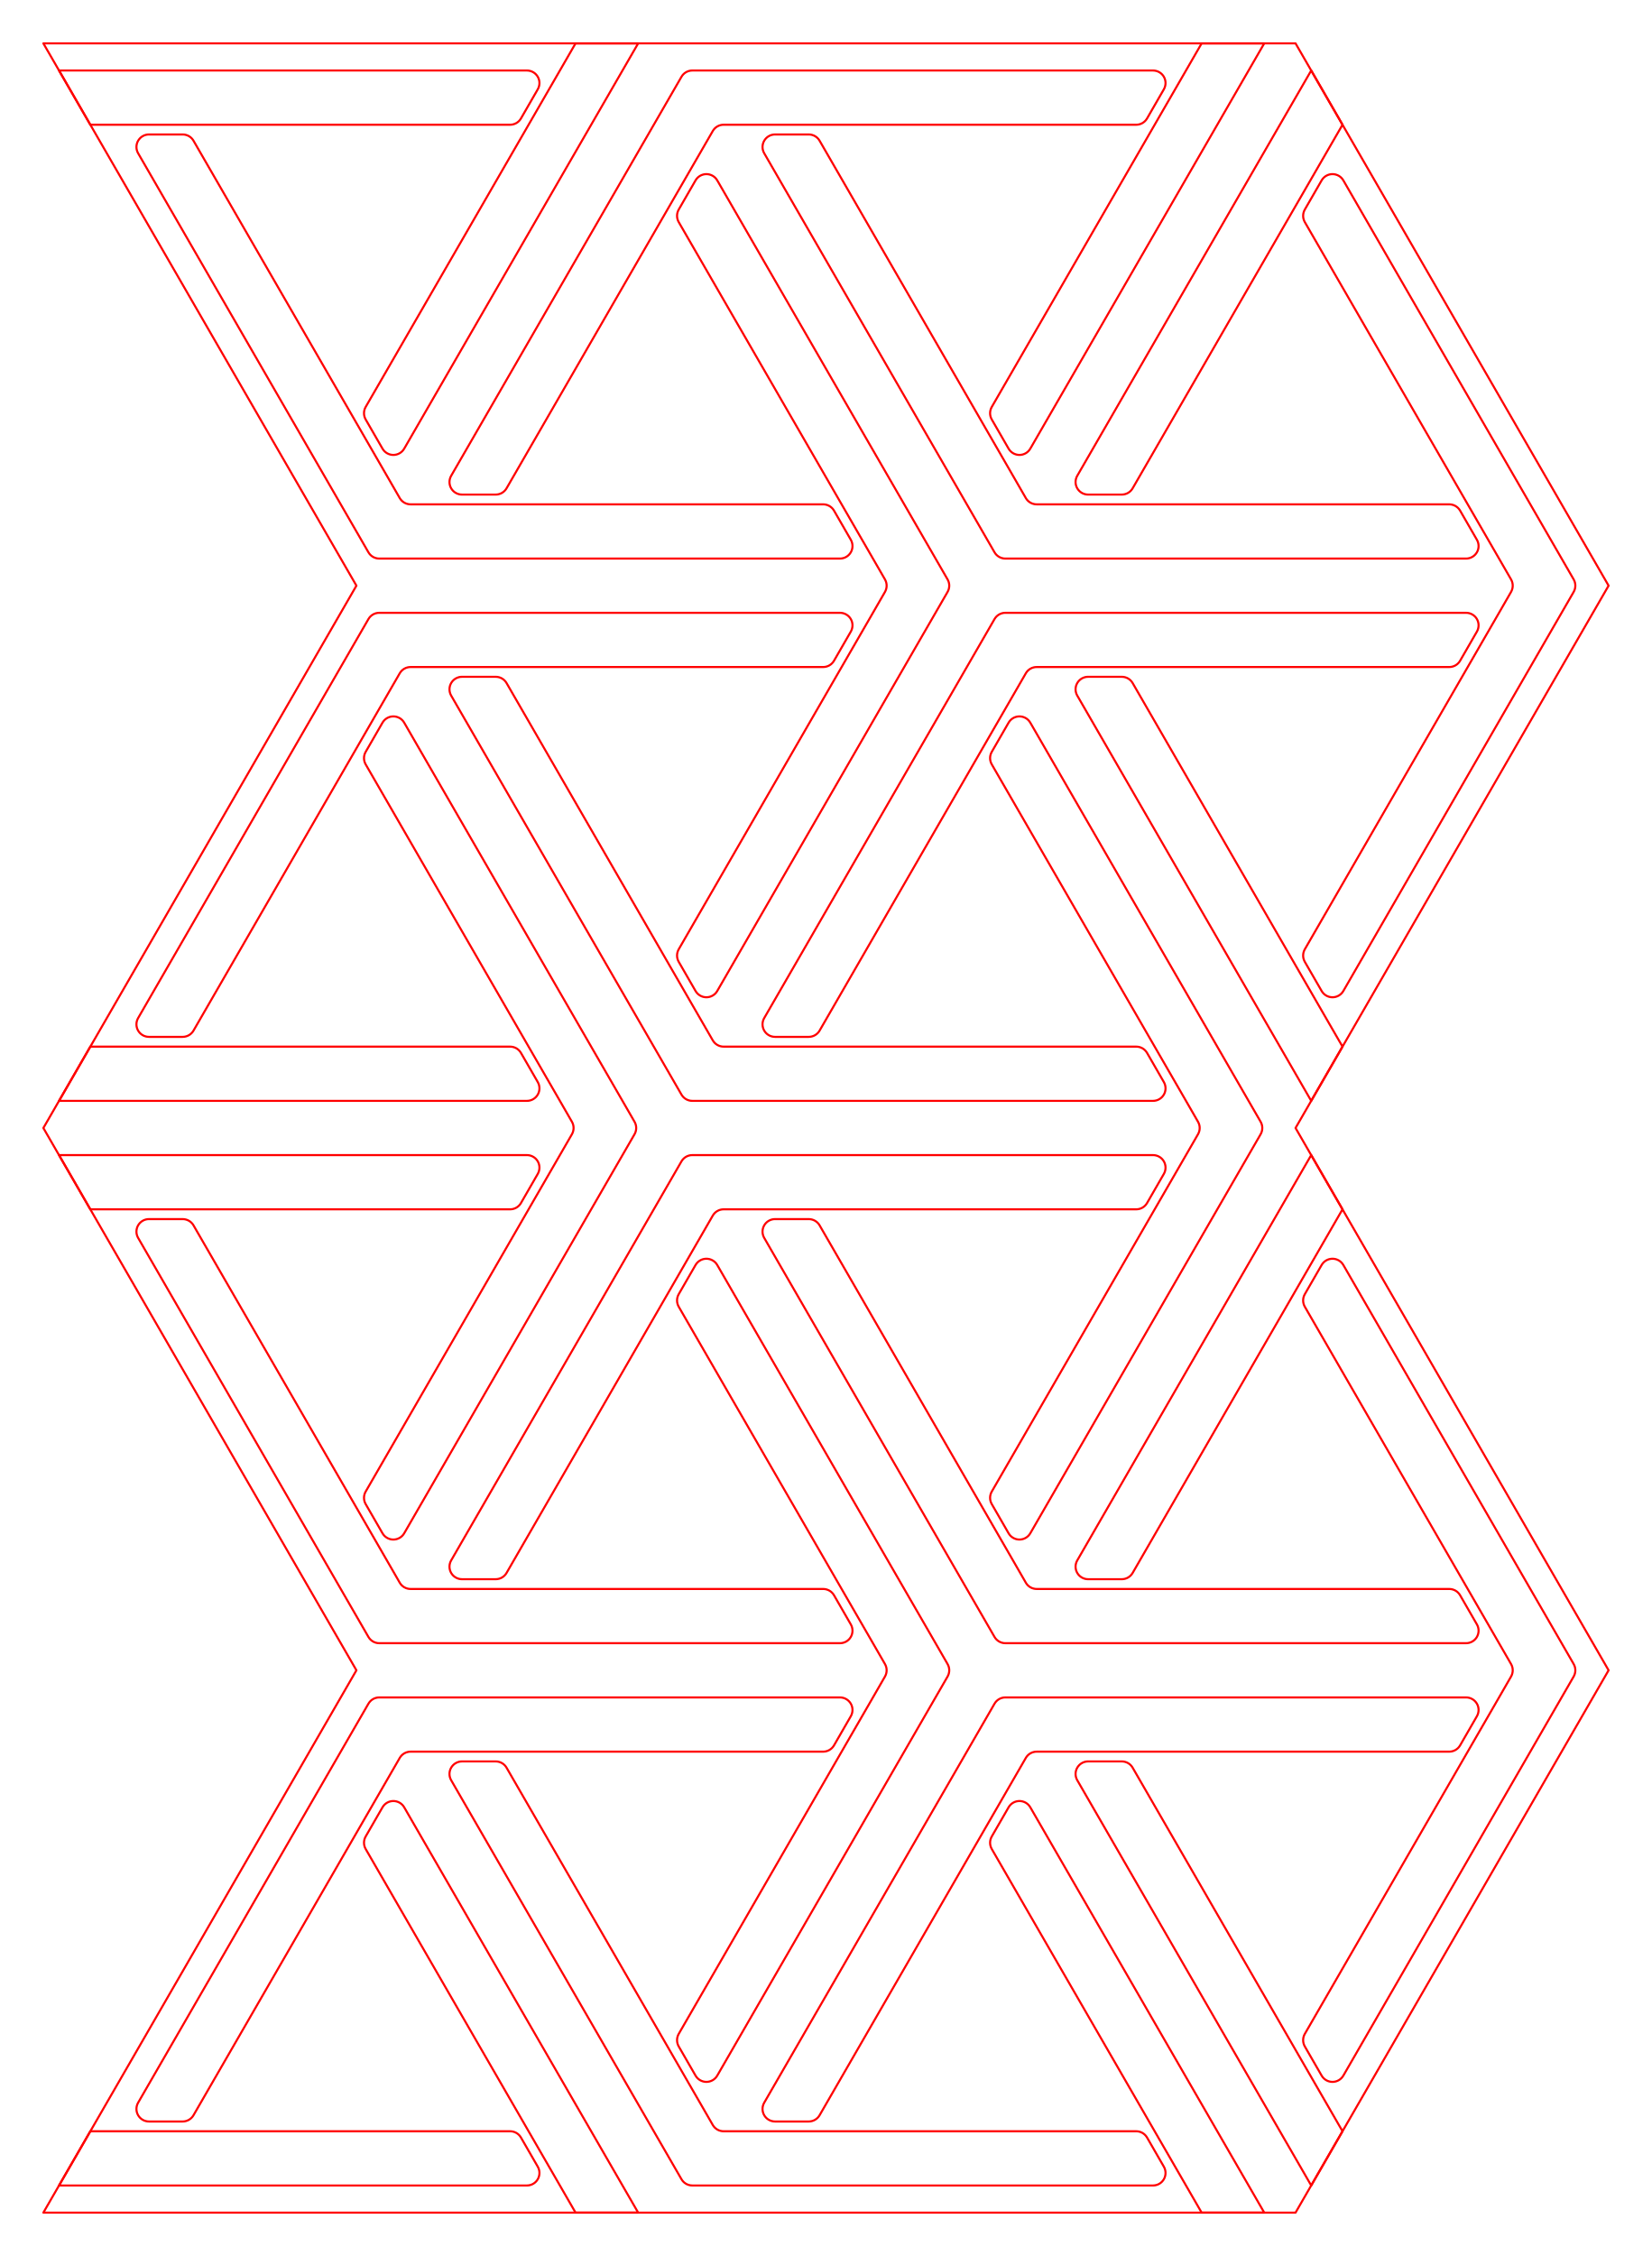
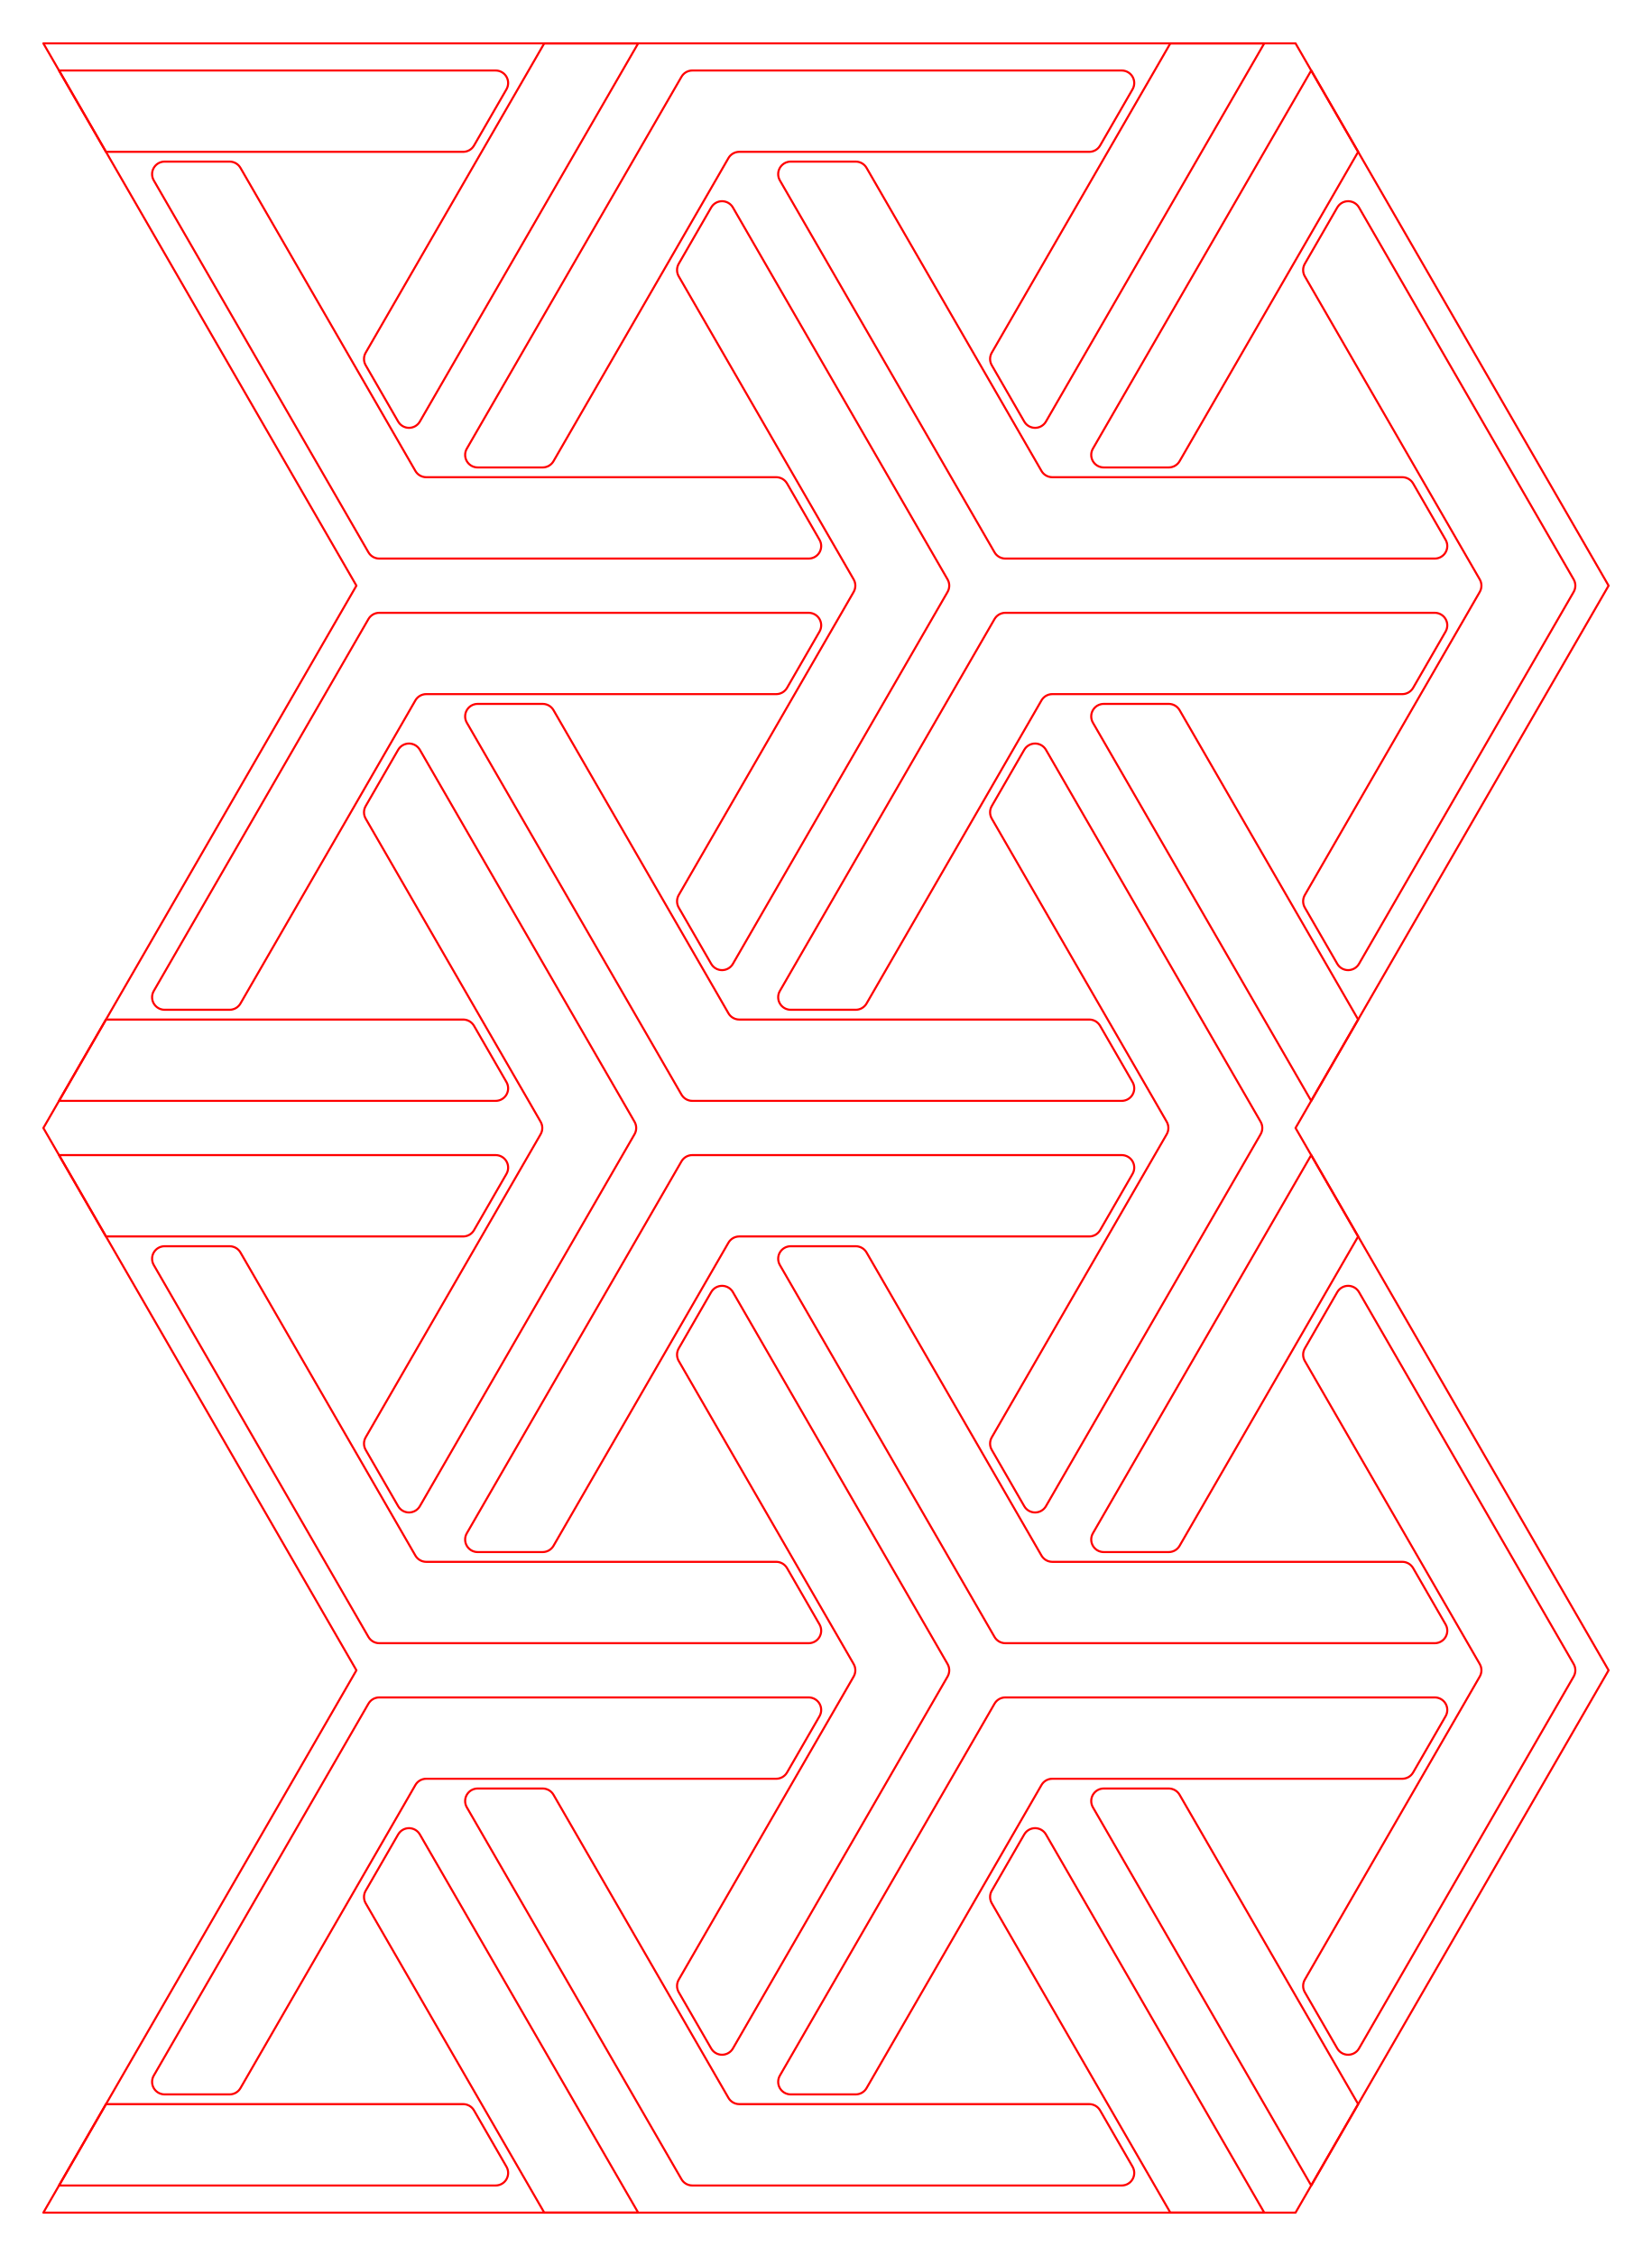
<svg xmlns="http://www.w3.org/2000/svg" version="1.1" viewBox="-1.039 -1.039 39.578 54.04">
  <g id="cut" fill="none" stroke="#FF0000" stroke-width="0.05" stroke-linecap="round" stroke-linejoin="round">
    <path d="M 30 25.981 L 37.5 38.971 L 30 51.962 L 15 51.962 L 0 51.962 L 7.5 38.971 L 0 25.981 L 7.5 12.99 L 0 0 L 15 0 L 30 0 L 37.5 12.99 Z" />
-     <path d="M 18.682 14.939 L 10.875 14.939 L 9.375 14.939 L 8.798 14.939 A 0.3 0.3 0 0 0 8.538 15.089 L 8.25 15.588 A 0.3 0.3 0 0 0 8.25 15.588 L 7.5 16.887 A 0.3 0.3 0 0 1 7.5 16.887 L 3.597 23.648 A 0.3 0.3 0 0 1 3.337 23.798 L 2.53 23.798 A 0.3 0.3 0 0 1 2.27 23.348 L 7.788 13.79 A 0.3 0.3 0 0 1 8.048 13.64 L 19.085 13.64 A 0.3 0.3 0 0 1 19.345 14.09 L 18.942 14.789 A 0.3 0.3 0 0 1 18.682 14.939 Z" />
-     <path d="M 15.625 22.699 L 15.222 22 A 0.3 0.3 0 0 1 15.222 21.7 L 19.125 14.939 L 19.875 13.64 A 0.3 0.3 0 0 0 19.875 13.64 L 20.163 13.14 A 0.3 0.3 0 0 0 20.163 12.84 L 19.875 12.341 A 0.3 0.3 0 0 0 19.875 12.341 L 19.125 11.042 L 15.222 4.281 A 0.3 0.3 0 0 1 15.222 3.981 L 15.625 3.282 A 0.3 0.3 0 0 1 16.145 3.282 L 21.663 12.84 A 0.3 0.3 0 0 1 21.663 13.14 L 16.145 22.699 A 0.3 0.3 0 0 1 15.625 22.699 Z" />
-     <path d="M 22.788 13.79 L 17.27 23.348 A 0.3 0.3 0 0 0 17.53 23.798 L 18.337 23.798 A 0.3 0.3 0 0 0 18.597 23.648 L 22.5 16.887 A 0.3 0.3 0 0 0 22.5 16.887 L 23.25 15.588 A 0.3 0.3 0 0 1 23.25 15.588 L 23.538 15.089 A 0.3 0.3 0 0 1 23.798 14.939 L 24.375 14.939 L 25.875 14.939 L 33.682 14.939 A 0.3 0.3 0 0 0 33.942 14.789 L 34.345 14.09 A 0.3 0.3 0 0 0 34.085 13.64 L 23.048 13.64 A 0.3 0.3 0 0 0 22.788 13.79 Z" />
-     <path d="M 3.375 1.949 L 1.875 1.949 L 1.125 1.949 L 0.375 0.65 L 11.585 0.65 A 0.3 0.3 0 0 1 11.845 1.1 L 11.442 1.799 A 0.3 0.3 0 0 1 11.182 1.949 L 3.375 1.949 Z" />
-     <path d="M 26.845 24.881 L 26.442 24.182 A 0.3 0.3 0 0 0 26.182 24.032 L 18.375 24.032 L 16.875 24.032 L 16.298 24.032 A 0.3 0.3 0 0 1 16.038 23.882 L 15.75 23.383 L 15 22.084 A 0.3 0.3 0 0 1 15 22.084 L 11.097 15.323 A 0.3 0.3 0 0 0 10.837 15.173 L 10.03 15.173 A 0.3 0.3 0 0 0 9.77 15.623 L 15.288 25.181 A 0.3 0.3 0 0 0 15.548 25.331 L 26.585 25.331 A 0.3 0.3 0 0 0 26.845 24.881 Z" />
-     <path d="M 29.163 25.831 L 23.645 16.272 A 0.3 0.3 0 0 0 23.125 16.272 L 22.722 16.971 A 0.3 0.3 0 0 0 22.722 17.271 L 26.625 24.032 A 0.3 0.3 0 0 0 26.625 24.032 L 27.375 25.331 L 27.663 25.831 A 0.3 0.3 0 0 1 27.663 26.131 L 27.375 26.63 L 26.625 27.929 A 0.3 0.3 0 0 0 26.625 27.929 L 22.722 34.69 A 0.3 0.3 0 0 0 22.722 34.99 L 23.125 35.689 A 0.3 0.3 0 0 0 23.645 35.689 L 29.163 26.131 A 0.3 0.3 0 0 0 29.163 25.831 Z" />
-     <path d="M 30.375 25.331 L 24.77 15.623 A 0.3 0.3 0 0 1 25.03 15.173 L 25.837 15.173 A 0.3 0.3 0 0 1 26.097 15.323 L 30 22.084 A 0.3 0.3 0 0 0 30 22.084 L 30.75 23.383 L 31.125 24.032 L 30.375 25.331 Z" />
-     <path d="M 30.625 22.699 L 30.222 22 A 0.3 0.3 0 0 1 30.222 21.7 L 34.125 14.939 L 34.875 13.64 L 35.163 13.14 A 0.3 0.3 0 0 0 35.163 12.84 L 34.875 12.341 L 34.125 11.042 L 30.222 4.281 A 0.3 0.3 0 0 1 30.222 3.981 L 30.625 3.282 A 0.3 0.3 0 0 1 31.145 3.282 L 36.663 12.84 A 0.3 0.3 0 0 1 36.663 13.14 L 31.145 22.699 A 0.3 0.3 0 0 1 30.625 22.699 Z" />
-     <path d="M 7.788 38.172 L 2.27 28.613 A 0.3 0.3 0 0 1 2.53 28.163 L 3.337 28.163 A 0.3 0.3 0 0 1 3.597 28.313 L 7.5 35.074 A 0.3 0.3 0 0 1 7.5 35.074 L 8.25 36.373 A 0.3 0.3 0 0 0 8.25 36.373 L 8.538 36.873 A 0.3 0.3 0 0 0 8.798 37.023 L 9.375 37.023 L 10.875 37.023 L 18.682 37.023 A 0.3 0.3 0 0 1 18.942 37.173 L 19.345 37.872 A 0.3 0.3 0 0 1 19.085 38.322 L 8.048 38.322 A 0.3 0.3 0 0 1 7.788 38.172 Z" />
-     <path d="M 14.25 0 L 8.645 9.708 A 0.3 0.3 0 0 1 8.125 9.708 L 7.722 9.009 A 0.3 0.3 0 0 1 7.722 8.709 L 11.625 1.949 A 0.3 0.3 0 0 1 11.625 1.949 L 12.375 0.65 L 12.75 0 L 14.25 0 Z" />
-     <path d="M 0.375 26.63 L 11.585 26.63 A 0.3 0.3 0 0 1 11.845 27.08 L 11.442 27.779 A 0.3 0.3 0 0 1 11.182 27.929 L 3.375 27.929 L 1.875 27.929 L 1.125 27.929 L 0.375 26.63 Z" />
-     <path d="M 8.125 35.689 L 7.722 34.99 A 0.3 0.3 0 0 1 7.722 34.69 L 11.625 27.929 A 0.3 0.3 0 0 1 11.625 27.929 L 12.375 26.63 L 12.663 26.131 A 0.3 0.3 0 0 0 12.663 25.831 L 12.375 25.331 L 11.625 24.032 A 0.3 0.3 0 0 1 11.625 24.032 L 7.722 17.271 A 0.3 0.3 0 0 1 7.722 16.971 L 8.125 16.272 A 0.3 0.3 0 0 1 8.645 16.272 L 14.163 25.831 A 0.3 0.3 0 0 1 14.163 26.131 L 8.645 35.689 A 0.3 0.3 0 0 1 8.125 35.689 Z" />
-     <path d="M 15.288 26.78 L 9.77 36.339 A 0.3 0.3 0 0 0 10.03 36.789 L 10.837 36.789 A 0.3 0.3 0 0 0 11.097 36.639 L 15 29.878 A 0.3 0.3 0 0 1 15 29.878 L 15.75 28.579 L 16.038 28.079 A 0.3 0.3 0 0 1 16.298 27.929 L 16.875 27.929 L 18.375 27.929 L 26.182 27.929 A 0.3 0.3 0 0 0 26.442 27.779 L 26.845 27.08 A 0.3 0.3 0 0 0 26.585 26.63 L 15.548 26.63 A 0.3 0.3 0 0 0 15.288 26.78 Z" />
-     <path d="M 21.663 38.821 L 16.145 29.263 A 0.3 0.3 0 0 0 15.625 29.263 L 15.222 29.962 A 0.3 0.3 0 0 0 15.222 30.262 L 19.125 37.023 L 19.875 38.322 A 0.3 0.3 0 0 1 19.875 38.322 L 20.163 38.821 A 0.3 0.3 0 0 1 20.163 39.121 L 19.875 39.621 A 0.3 0.3 0 0 1 19.875 39.621 L 19.125 40.92 L 15.222 47.681 A 0.3 0.3 0 0 0 15.222 47.981 L 15.625 48.68 A 0.3 0.3 0 0 0 16.145 48.68 L 21.663 39.121 A 0.3 0.3 0 0 0 21.663 38.821 Z" />
-     <path d="M 22.788 38.172 L 17.27 28.613 A 0.3 0.3 0 0 1 17.53 28.163 L 18.337 28.163 A 0.3 0.3 0 0 1 18.597 28.313 L 22.5 35.074 A 0.3 0.3 0 0 1 22.5 35.074 L 23.25 36.373 A 0.3 0.3 0 0 0 23.25 36.373 L 23.538 36.873 A 0.3 0.3 0 0 0 23.798 37.023 L 24.375 37.023 L 25.875 37.023 L 33.682 37.023 A 0.3 0.3 0 0 1 33.942 37.173 L 34.345 37.872 A 0.3 0.3 0 0 1 34.085 38.322 L 23.048 38.322 A 0.3 0.3 0 0 1 22.788 38.172 Z" />
-     <path d="M 30.375 26.63 L 24.77 36.339 A 0.3 0.3 0 0 0 25.03 36.789 L 25.837 36.789 A 0.3 0.3 0 0 0 26.097 36.639 L 30 29.878 A 0.3 0.3 0 0 1 30 29.878 L 30.75 28.579 L 31.125 27.929 L 30.375 26.63 Z" />
-     <path d="M 36.663 38.821 L 31.145 29.263 A 0.3 0.3 0 0 0 30.625 29.263 L 30.222 29.962 A 0.3 0.3 0 0 0 30.222 30.262 L 34.125 37.023 L 34.875 38.322 L 35.163 38.821 A 0.3 0.3 0 0 1 35.163 39.121 L 34.875 39.621 L 34.125 40.92 L 30.222 47.681 A 0.3 0.3 0 0 0 30.222 47.981 L 30.625 48.68 A 0.3 0.3 0 0 0 31.145 48.68 L 36.663 39.121 A 0.3 0.3 0 0 0 36.663 38.821 Z" />
-     <path d="M 7.788 12.191 L 2.27 2.632 A 0.3 0.3 0 0 1 2.53 2.182 L 3.337 2.182 A 0.3 0.3 0 0 1 3.597 2.332 L 7.5 9.093 A 0.3 0.3 0 0 1 7.5 9.093 L 8.25 10.392 A 0.3 0.3 0 0 0 8.25 10.392 L 8.538 10.892 A 0.3 0.3 0 0 0 8.798 11.042 L 9.375 11.042 L 10.875 11.042 L 18.682 11.042 A 0.3 0.3 0 0 1 18.942 11.192 L 19.345 11.891 A 0.3 0.3 0 0 1 19.085 12.341 L 8.048 12.341 A 0.3 0.3 0 0 1 7.788 12.191 Z" />
-     <path d="M 7.788 39.771 L 2.27 49.329 A 0.3 0.3 0 0 0 2.53 49.779 L 3.337 49.779 A 0.3 0.3 0 0 0 3.597 49.629 L 7.5 42.868 A 0.3 0.3 0 0 0 7.5 42.868 L 8.25 41.569 A 0.3 0.3 0 0 1 8.25 41.569 L 8.538 41.07 A 0.3 0.3 0 0 1 8.798 40.92 L 9.375 40.92 L 10.875 40.92 L 18.682 40.92 A 0.3 0.3 0 0 0 18.942 40.77 L 19.345 40.071 A 0.3 0.3 0 0 0 19.085 39.621 L 8.048 39.621 A 0.3 0.3 0 0 0 7.788 39.771 Z" />
-     <path d="M 0.375 51.312 L 11.585 51.312 A 0.3 0.3 0 0 0 11.845 50.862 L 11.442 50.163 A 0.3 0.3 0 0 0 11.182 50.013 L 3.375 50.013 L 1.875 50.013 L 1.125 50.013 L 0.375 51.312 Z" />
-     <path d="M 14.25 51.962 L 8.645 42.253 A 0.3 0.3 0 0 0 8.125 42.253 L 7.722 42.952 A 0.3 0.3 0 0 0 7.722 43.252 L 11.625 50.013 A 0.3 0.3 0 0 0 11.625 50.013 L 12.375 51.312 L 12.75 51.962 L 14.25 51.962 Z" />
-     <path d="M 15.288 51.162 L 9.77 41.604 A 0.3 0.3 0 0 1 10.03 41.154 L 10.837 41.154 A 0.3 0.3 0 0 1 11.097 41.304 L 15 48.064 A 0.3 0.3 0 0 0 15 48.064 L 15.75 49.363 L 16.038 49.863 A 0.3 0.3 0 0 0 16.298 50.013 L 16.875 50.013 L 18.375 50.013 L 26.182 50.013 A 0.3 0.3 0 0 1 26.442 50.163 L 26.845 50.862 A 0.3 0.3 0 0 1 26.585 51.312 L 15.548 51.312 A 0.3 0.3 0 0 1 15.288 51.162 Z" />
-     <path d="M 15.288 0.8 L 9.77 10.358 A 0.3 0.3 0 0 0 10.03 10.808 L 10.837 10.808 A 0.3 0.3 0 0 0 11.097 10.658 L 15 3.897 A 0.3 0.3 0 0 1 15 3.897 L 15.75 2.598 L 16.038 2.099 A 0.3 0.3 0 0 1 16.298 1.949 L 16.875 1.949 L 18.375 1.949 L 26.182 1.949 A 0.3 0.3 0 0 0 26.442 1.799 L 26.845 1.1 A 0.3 0.3 0 0 0 26.585 0.65 L 15.548 0.65 A 0.3 0.3 0 0 0 15.288 0.8 Z" />
-     <path d="M 22.788 39.771 L 17.27 49.329 A 0.3 0.3 0 0 0 17.53 49.779 L 18.337 49.779 A 0.3 0.3 0 0 0 18.597 49.629 L 22.5 42.868 A 0.3 0.3 0 0 0 22.5 42.868 L 23.25 41.569 A 0.3 0.3 0 0 1 23.25 41.569 L 23.538 41.07 A 0.3 0.3 0 0 1 23.798 40.92 L 24.375 40.92 L 25.875 40.92 L 33.682 40.92 A 0.3 0.3 0 0 0 33.942 40.77 L 34.345 40.071 A 0.3 0.3 0 0 0 34.085 39.621 L 23.048 39.621 A 0.3 0.3 0 0 0 22.788 39.771 Z" />
-     <path d="M 29.25 51.962 L 23.645 42.253 A 0.3 0.3 0 0 0 23.125 42.253 L 22.722 42.952 A 0.3 0.3 0 0 0 22.722 43.252 L 26.625 50.013 A 0.3 0.3 0 0 0 26.625 50.013 L 27.375 51.312 L 27.75 51.962 L 29.25 51.962 Z" />
-     <path d="M 30.375 51.312 L 24.77 41.604 A 0.3 0.3 0 0 1 25.03 41.154 L 25.837 41.154 A 0.3 0.3 0 0 1 26.097 41.304 L 30 48.064 A 0.3 0.3 0 0 0 30 48.064 L 30.75 49.363 L 31.125 50.013 L 30.375 51.312 Z" />
-     <path d="M 22.788 12.191 L 17.27 2.632 A 0.3 0.3 0 0 1 17.53 2.182 L 18.337 2.182 A 0.3 0.3 0 0 1 18.597 2.332 L 22.5 9.093 A 0.3 0.3 0 0 1 22.5 9.093 L 23.25 10.392 A 0.3 0.3 0 0 0 23.25 10.392 L 23.538 10.892 A 0.3 0.3 0 0 0 23.798 11.042 L 24.375 11.042 L 25.875 11.042 L 33.682 11.042 A 0.3 0.3 0 0 1 33.942 11.192 L 34.345 11.891 A 0.3 0.3 0 0 1 34.085 12.341 L 23.048 12.341 A 0.3 0.3 0 0 1 22.788 12.191 Z" />
-     <path d="M 29.25 0 L 23.645 9.708 A 0.3 0.3 0 0 1 23.125 9.708 L 22.722 9.009 A 0.3 0.3 0 0 1 22.722 8.709 L 26.625 1.949 A 0.3 0.3 0 0 1 26.625 1.949 L 27.375 0.65 L 27.75 0 L 29.25 0 Z" />
-     <path d="M 30.375 0.65 L 24.77 10.358 A 0.3 0.3 0 0 0 25.03 10.808 L 25.837 10.808 A 0.3 0.3 0 0 0 26.097 10.658 L 30 3.897 A 0.3 0.3 0 0 1 30 3.897 L 30.75 2.598 L 31.125 1.949 L 30.375 0.65 Z" />
-     <path d="M 0.375 25.331 L 11.585 25.331 A 0.3 0.3 0 0 0 11.845 24.881 L 11.442 24.182 A 0.3 0.3 0 0 0 11.182 24.032 L 3.375 24.032 L 1.875 24.032 L 1.125 24.032 L 0.375 25.331 Z" />
+     <path d="M 17.557 15.588 L 12 15.588 L 9.75 15.588 L 9.173 15.588 A 0.3 0.3 0 0 0 8.913 15.738 L 8.625 16.238 A 0.3 0.3 0 0 0 8.625 16.238 L 7.5 18.187 A 0.3 0.3 0 0 1 7.5 18.187 L 4.722 22.999 A 0.3 0.3 0 0 1 4.462 23.149 L 2.905 23.149 A 0.3 0.3 0 0 1 2.645 22.699 L 7.788 13.79 A 0.3 0.3 0 0 1 8.048 13.64 L 18.335 13.64 A 0.3 0.3 0 0 1 18.595 14.09 L 17.817 15.438 A 0.3 0.3 0 0 1 17.557 15.588 Z" />
+     <path d="M 16 22.049 L 15.222 20.701 A 0.3 0.3 0 0 1 15.222 20.401 L 18 15.588 L 19.125 13.64 L 19.413 13.14 A 0.3 0.3 0 0 0 19.413 12.84 L 19.125 12.341 L 18 10.392 L 15.222 5.58 A 0.3 0.3 0 0 1 15.222 5.28 L 16 3.931 A 0.3 0.3 0 0 1 16.52 3.931 L 21.663 12.84 A 0.3 0.3 0 0 1 21.663 13.14 L 16.52 22.049 A 0.3 0.3 0 0 1 16 22.049 Z" />
+     <path d="M 22.788 13.79 L 17.645 22.699 A 0.3 0.3 0 0 0 17.905 23.149 L 19.462 23.149 A 0.3 0.3 0 0 0 19.722 22.999 L 22.5 18.187 A 0.3 0.3 0 0 0 22.5 18.187 L 23.625 16.238 A 0.3 0.3 0 0 1 23.625 16.238 L 23.913 15.738 A 0.3 0.3 0 0 1 24.173 15.588 L 24.75 15.588 L 27 15.588 L 32.557 15.588 A 0.3 0.3 0 0 0 32.817 15.438 L 33.595 14.09 A 0.3 0.3 0 0 0 33.335 13.64 L 23.048 13.64 A 0.3 0.3 0 0 0 22.788 13.79 Z" />
+     <path d="M 4.5 2.598 L 2.25 2.598 L 1.5 2.598 L 0.375 0.65 L 10.835 0.65 A 0.3 0.3 0 0 1 11.095 1.1 L 10.317 2.448 A 0.3 0.3 0 0 1 10.057 2.598 L 4.5 2.598 Z" />
+     <path d="M 26.095 24.881 L 25.317 23.533 A 0.3 0.3 0 0 0 25.057 23.383 L 19.5 23.383 L 17.25 23.383 L 16.673 23.383 A 0.3 0.3 0 0 1 16.413 23.233 L 16.125 22.733 L 15 20.785 L 12.222 15.972 A 0.3 0.3 0 0 0 11.962 15.822 L 10.405 15.822 A 0.3 0.3 0 0 0 10.145 16.272 L 15.288 25.181 A 0.3 0.3 0 0 0 15.548 25.331 L 25.835 25.331 A 0.3 0.3 0 0 0 26.095 24.881 Z" />
+     <path d="M 29.163 25.831 L 24.02 16.922 A 0.3 0.3 0 0 0 23.5 16.922 L 22.722 18.27 A 0.3 0.3 0 0 0 22.722 18.57 L 25.5 23.383 A 0.3 0.3 0 0 1 25.5 23.383 L 26.625 25.331 A 0.3 0.3 0 0 0 26.625 25.331 L 26.913 25.831 A 0.3 0.3 0 0 1 26.913 26.131 L 26.625 26.63 A 0.3 0.3 0 0 0 26.625 26.63 L 25.5 28.579 A 0.3 0.3 0 0 1 25.5 28.579 L 22.722 33.391 A 0.3 0.3 0 0 0 22.722 33.691 L 23.5 35.04 A 0.3 0.3 0 0 0 24.02 35.04 L 29.163 26.131 A 0.3 0.3 0 0 0 29.163 25.831 Z" />
+     <path d="M 30.375 25.331 L 25.145 16.272 A 0.3 0.3 0 0 1 25.405 15.822 L 26.962 15.822 A 0.3 0.3 0 0 1 27.222 15.972 L 30 20.785 L 31.125 22.733 L 31.5 23.383 L 30.375 25.331 Z" />
+     <path d="M 31 22.049 L 30.222 20.701 A 0.3 0.3 0 0 1 30.222 20.401 L 33 15.588 L 34.125 13.64 L 34.413 13.14 A 0.3 0.3 0 0 0 34.413 12.84 L 34.125 12.341 L 33 10.392 L 30.222 5.58 A 0.3 0.3 0 0 1 30.222 5.28 L 31 3.931 A 0.3 0.3 0 0 1 31.52 3.931 L 36.663 12.84 A 0.3 0.3 0 0 1 36.663 13.14 L 31.52 22.049 A 0.3 0.3 0 0 1 31 22.049 Z" />
+     <path d="M 7.788 38.172 L 2.645 29.263 A 0.3 0.3 0 0 1 2.905 28.813 L 4.462 28.813 A 0.3 0.3 0 0 1 4.722 28.963 L 7.5 33.775 A 0.3 0.3 0 0 1 7.5 33.775 L 8.625 35.724 A 0.3 0.3 0 0 0 8.625 35.724 L 8.913 36.223 A 0.3 0.3 0 0 0 9.173 36.373 L 9.75 36.373 L 12 36.373 L 17.557 36.373 A 0.3 0.3 0 0 1 17.817 36.523 L 18.595 37.872 A 0.3 0.3 0 0 1 18.335 38.322 L 8.048 38.322 A 0.3 0.3 0 0 1 7.788 38.172 Z" />
+     <path d="M 14.25 0 L 9.02 9.059 A 0.3 0.3 0 0 1 8.5 9.059 L 7.722 7.71 A 0.3 0.3 0 0 1 7.722 7.41 L 10.5 2.598 A 0.3 0.3 0 0 0 10.5 2.598 L 11.625 0.65 A 0.3 0.3 0 0 1 11.625 0.65 L 12 0 L 14.25 0 Z" />
+     <path d="M 0.375 26.63 L 10.835 26.63 A 0.3 0.3 0 0 1 11.095 27.08 L 10.317 28.429 A 0.3 0.3 0 0 1 10.057 28.579 L 4.5 28.579 L 2.25 28.579 L 1.5 28.579 L 0.375 26.63 Z" />
+     <path d="M 8.5 35.04 L 7.722 33.691 A 0.3 0.3 0 0 1 7.722 33.391 L 10.5 28.579 A 0.3 0.3 0 0 0 10.5 28.579 L 11.625 26.63 A 0.3 0.3 0 0 1 11.625 26.63 L 11.913 26.131 A 0.3 0.3 0 0 0 11.913 25.831 L 11.625 25.331 A 0.3 0.3 0 0 1 11.625 25.331 L 10.5 23.383 A 0.3 0.3 0 0 0 10.5 23.383 L 7.722 18.57 A 0.3 0.3 0 0 1 7.722 18.27 L 8.5 16.922 A 0.3 0.3 0 0 1 9.02 16.922 L 14.163 25.831 A 0.3 0.3 0 0 1 14.163 26.131 L 9.02 35.04 A 0.3 0.3 0 0 1 8.5 35.04 Z" />
+     <path d="M 15.288 26.78 L 10.145 35.689 A 0.3 0.3 0 0 0 10.405 36.139 L 11.962 36.139 A 0.3 0.3 0 0 0 12.222 35.989 L 15 31.177 L 16.125 29.228 L 16.413 28.729 A 0.3 0.3 0 0 1 16.673 28.579 L 17.25 28.579 L 19.5 28.579 L 25.057 28.579 A 0.3 0.3 0 0 0 25.317 28.429 L 26.095 27.08 A 0.3 0.3 0 0 0 25.835 26.63 L 15.548 26.63 A 0.3 0.3 0 0 0 15.288 26.78 Z" />
+     <path d="M 21.663 38.821 L 16.52 29.912 A 0.3 0.3 0 0 0 16 29.912 L 15.222 31.261 A 0.3 0.3 0 0 0 15.222 31.561 L 18 36.373 L 19.125 38.322 L 19.413 38.821 A 0.3 0.3 0 0 1 19.413 39.121 L 19.125 39.621 L 18 41.569 L 15.222 46.382 A 0.3 0.3 0 0 0 15.222 46.682 L 16 48.03 A 0.3 0.3 0 0 0 16.52 48.03 L 21.663 39.121 A 0.3 0.3 0 0 0 21.663 38.821 Z" />
+     <path d="M 22.788 38.172 L 17.645 29.263 A 0.3 0.3 0 0 1 17.905 28.813 L 19.462 28.813 A 0.3 0.3 0 0 1 19.722 28.963 L 22.5 33.775 A 0.3 0.3 0 0 1 22.5 33.775 L 23.625 35.724 A 0.3 0.3 0 0 0 23.625 35.724 L 23.913 36.223 A 0.3 0.3 0 0 0 24.173 36.373 L 24.75 36.373 L 27 36.373 L 32.557 36.373 A 0.3 0.3 0 0 1 32.817 36.523 L 33.595 37.872 A 0.3 0.3 0 0 1 33.335 38.322 L 23.048 38.322 A 0.3 0.3 0 0 1 22.788 38.172 Z" />
+     <path d="M 30.375 26.63 L 25.145 35.689 A 0.3 0.3 0 0 0 25.405 36.139 L 26.962 36.139 A 0.3 0.3 0 0 0 27.222 35.989 L 30 31.177 L 31.125 29.228 L 31.5 28.579 L 30.375 26.63 Z" />
+     <path d="M 36.663 38.821 L 31.52 29.912 A 0.3 0.3 0 0 0 31 29.912 L 30.222 31.261 A 0.3 0.3 0 0 0 30.222 31.561 L 33 36.373 L 34.125 38.322 L 34.413 38.821 A 0.3 0.3 0 0 1 34.413 39.121 L 34.125 39.621 L 33 41.569 L 30.222 46.382 A 0.3 0.3 0 0 0 30.222 46.682 L 31 48.03 A 0.3 0.3 0 0 0 31.52 48.03 L 36.663 39.121 A 0.3 0.3 0 0 0 36.663 38.821 Z" />
+     <path d="M 7.788 12.191 L 2.645 3.282 A 0.3 0.3 0 0 1 2.905 2.832 L 4.462 2.832 A 0.3 0.3 0 0 1 4.722 2.982 L 7.5 7.794 A 0.3 0.3 0 0 1 7.5 7.794 L 8.625 9.743 A 0.3 0.3 0 0 0 8.625 9.743 L 8.913 10.242 A 0.3 0.3 0 0 0 9.173 10.392 L 9.75 10.392 L 12 10.392 L 17.557 10.392 A 0.3 0.3 0 0 1 17.817 10.542 L 18.595 11.891 A 0.3 0.3 0 0 1 18.335 12.341 L 8.048 12.341 A 0.3 0.3 0 0 1 7.788 12.191 Z" />
+     <path d="M 7.788 39.771 L 2.645 48.68 A 0.3 0.3 0 0 0 2.905 49.13 L 4.462 49.13 A 0.3 0.3 0 0 0 4.722 48.98 L 7.5 44.167 A 0.3 0.3 0 0 0 7.5 44.167 L 8.625 42.219 A 0.3 0.3 0 0 1 8.625 42.219 L 8.913 41.719 A 0.3 0.3 0 0 1 9.173 41.569 L 9.75 41.569 L 12 41.569 L 17.557 41.569 A 0.3 0.3 0 0 0 17.817 41.419 L 18.595 40.071 A 0.3 0.3 0 0 0 18.335 39.621 L 8.048 39.621 A 0.3 0.3 0 0 0 7.788 39.771 Z" />
+     <path d="M 0.375 51.312 L 10.835 51.312 A 0.3 0.3 0 0 0 11.095 50.862 L 10.317 49.513 A 0.3 0.3 0 0 0 10.057 49.363 L 4.5 49.363 L 2.25 49.363 L 1.5 49.363 L 0.375 51.312 Z" />
+     <path d="M 14.25 51.962 L 9.02 42.903 A 0.3 0.3 0 0 0 8.5 42.903 L 7.722 44.251 A 0.3 0.3 0 0 0 7.722 44.551 L 10.5 49.363 A 0.3 0.3 0 0 1 10.5 49.363 L 11.625 51.312 A 0.3 0.3 0 0 0 11.625 51.312 L 12 51.962 L 14.25 51.962 Z" />
+     <path d="M 15.288 51.162 L 10.145 42.253 A 0.3 0.3 0 0 1 10.405 41.803 L 11.962 41.803 A 0.3 0.3 0 0 1 12.222 41.953 L 15 46.765 L 16.125 48.714 L 16.413 49.213 A 0.3 0.3 0 0 0 16.673 49.363 L 17.25 49.363 L 19.5 49.363 L 25.057 49.363 A 0.3 0.3 0 0 1 25.317 49.513 L 26.095 50.862 A 0.3 0.3 0 0 1 25.835 51.312 L 15.548 51.312 A 0.3 0.3 0 0 1 15.288 51.162 Z" />
+     <path d="M 15.288 0.8 L 10.145 9.708 A 0.3 0.3 0 0 0 10.405 10.158 L 11.962 10.158 A 0.3 0.3 0 0 0 12.222 10.008 L 15 5.196 L 16.125 3.248 L 16.413 2.748 A 0.3 0.3 0 0 1 16.673 2.598 L 17.25 2.598 L 19.5 2.598 L 25.057 2.598 A 0.3 0.3 0 0 0 25.317 2.448 L 26.095 1.1 A 0.3 0.3 0 0 0 25.835 0.65 L 15.548 0.65 A 0.3 0.3 0 0 0 15.288 0.8 Z" />
+     <path d="M 22.788 39.771 L 17.645 48.68 A 0.3 0.3 0 0 0 17.905 49.13 L 19.462 49.13 A 0.3 0.3 0 0 0 19.722 48.98 L 22.5 44.167 A 0.3 0.3 0 0 0 22.5 44.167 L 23.625 42.219 A 0.3 0.3 0 0 1 23.625 42.219 L 23.913 41.719 A 0.3 0.3 0 0 1 24.173 41.569 L 24.75 41.569 L 27 41.569 L 32.557 41.569 A 0.3 0.3 0 0 0 32.817 41.419 L 33.595 40.071 A 0.3 0.3 0 0 0 33.335 39.621 L 23.048 39.621 A 0.3 0.3 0 0 0 22.788 39.771 Z" />
+     <path d="M 29.25 51.962 L 24.02 42.903 A 0.3 0.3 0 0 0 23.5 42.903 L 22.722 44.251 A 0.3 0.3 0 0 0 22.722 44.551 L 25.5 49.363 A 0.3 0.3 0 0 1 25.5 49.363 L 26.625 51.312 A 0.3 0.3 0 0 0 26.625 51.312 L 27 51.962 L 29.25 51.962 Z" />
+     <path d="M 30.375 51.312 L 25.145 42.253 A 0.3 0.3 0 0 1 25.405 41.803 L 26.962 41.803 A 0.3 0.3 0 0 1 27.222 41.953 L 30 46.765 L 31.125 48.714 L 31.5 49.363 L 30.375 51.312 Z" />
+     <path d="M 22.788 12.191 L 17.645 3.282 A 0.3 0.3 0 0 1 17.905 2.832 L 19.462 2.832 A 0.3 0.3 0 0 1 19.722 2.982 L 22.5 7.794 A 0.3 0.3 0 0 1 22.5 7.794 L 23.625 9.743 A 0.3 0.3 0 0 0 23.625 9.743 L 23.913 10.242 A 0.3 0.3 0 0 0 24.173 10.392 L 24.75 10.392 L 27 10.392 L 32.557 10.392 A 0.3 0.3 0 0 1 32.817 10.542 L 33.595 11.891 A 0.3 0.3 0 0 1 33.335 12.341 L 23.048 12.341 A 0.3 0.3 0 0 1 22.788 12.191 Z" />
+     <path d="M 29.25 0 L 24.02 9.059 A 0.3 0.3 0 0 1 23.5 9.059 L 22.722 7.71 A 0.3 0.3 0 0 1 22.722 7.41 L 25.5 2.598 A 0.3 0.3 0 0 0 25.5 2.598 L 26.625 0.65 A 0.3 0.3 0 0 1 26.625 0.65 L 27 0 L 29.25 0 Z" />
+     <path d="M 30.375 0.65 L 25.145 9.708 A 0.3 0.3 0 0 0 25.405 10.158 L 26.962 10.158 A 0.3 0.3 0 0 0 27.222 10.008 L 30 5.196 L 31.125 3.248 L 31.5 2.598 L 30.375 0.65 Z" />
+     <path d="M 0.375 25.331 L 10.835 25.331 A 0.3 0.3 0 0 0 11.095 24.881 L 10.317 23.533 A 0.3 0.3 0 0 0 10.057 23.383 L 4.5 23.383 L 2.25 23.383 L 1.5 23.383 L 0.375 25.331 Z" />
  </g>
</svg>
